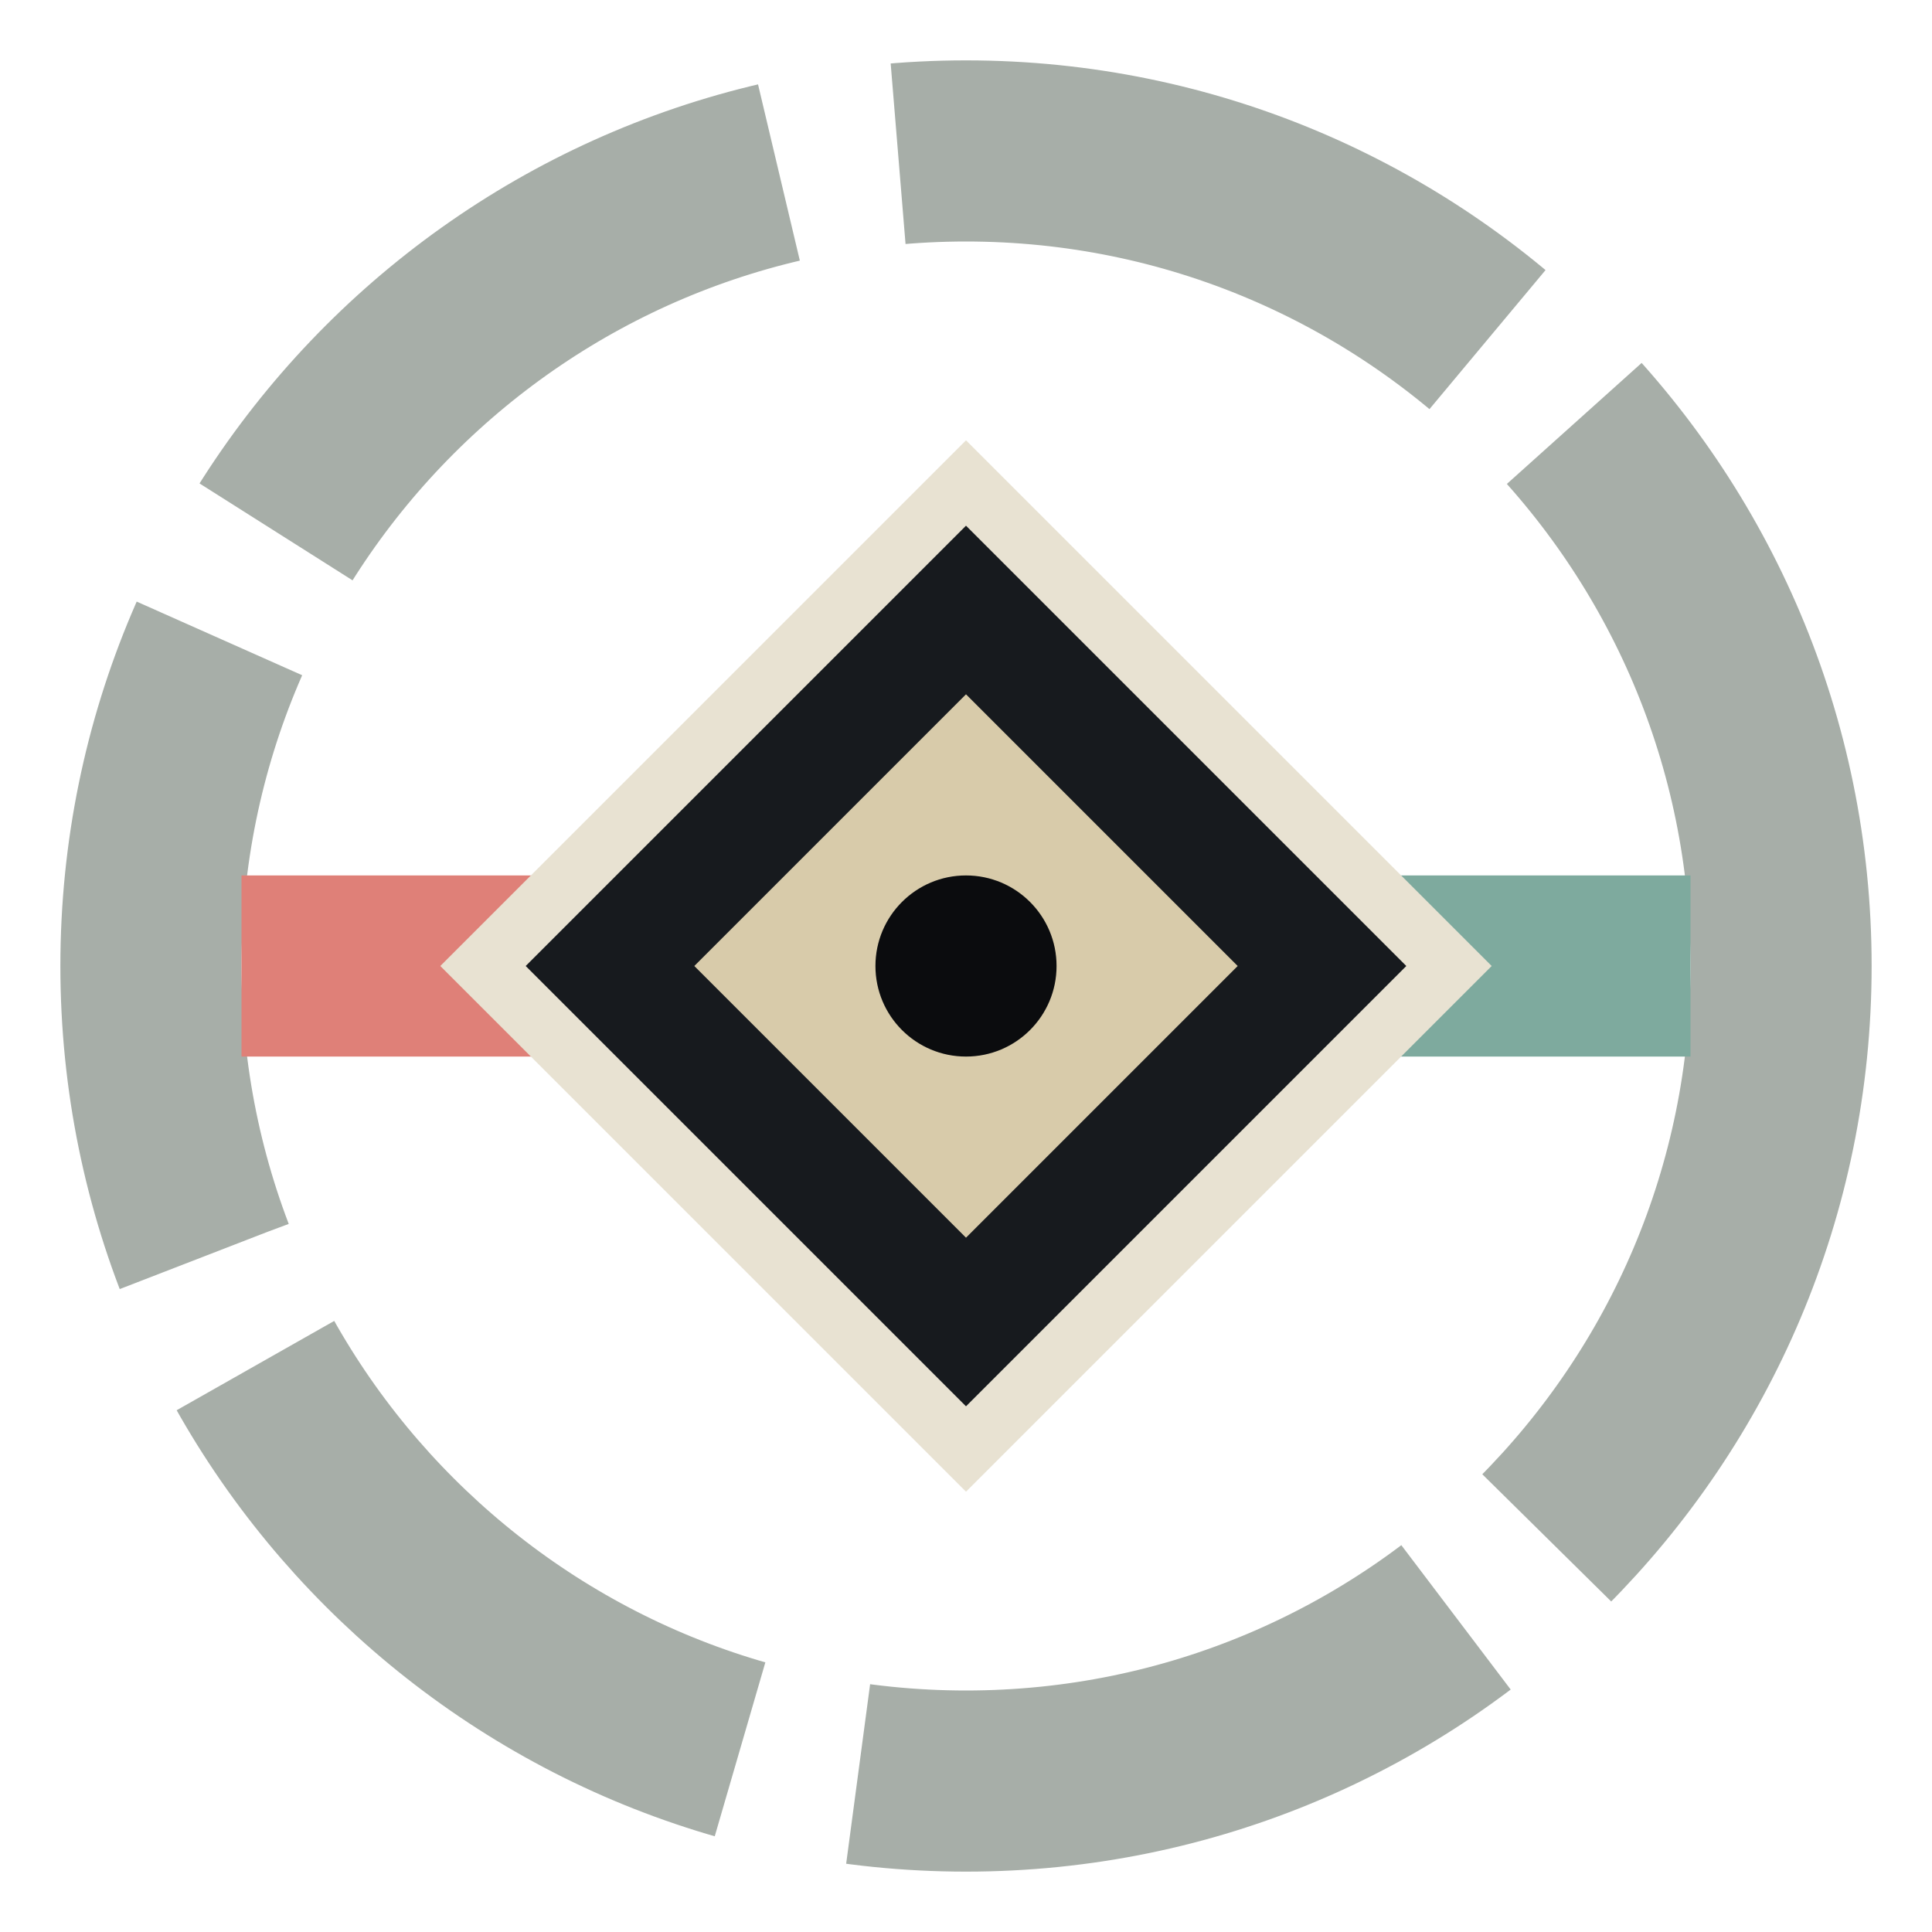
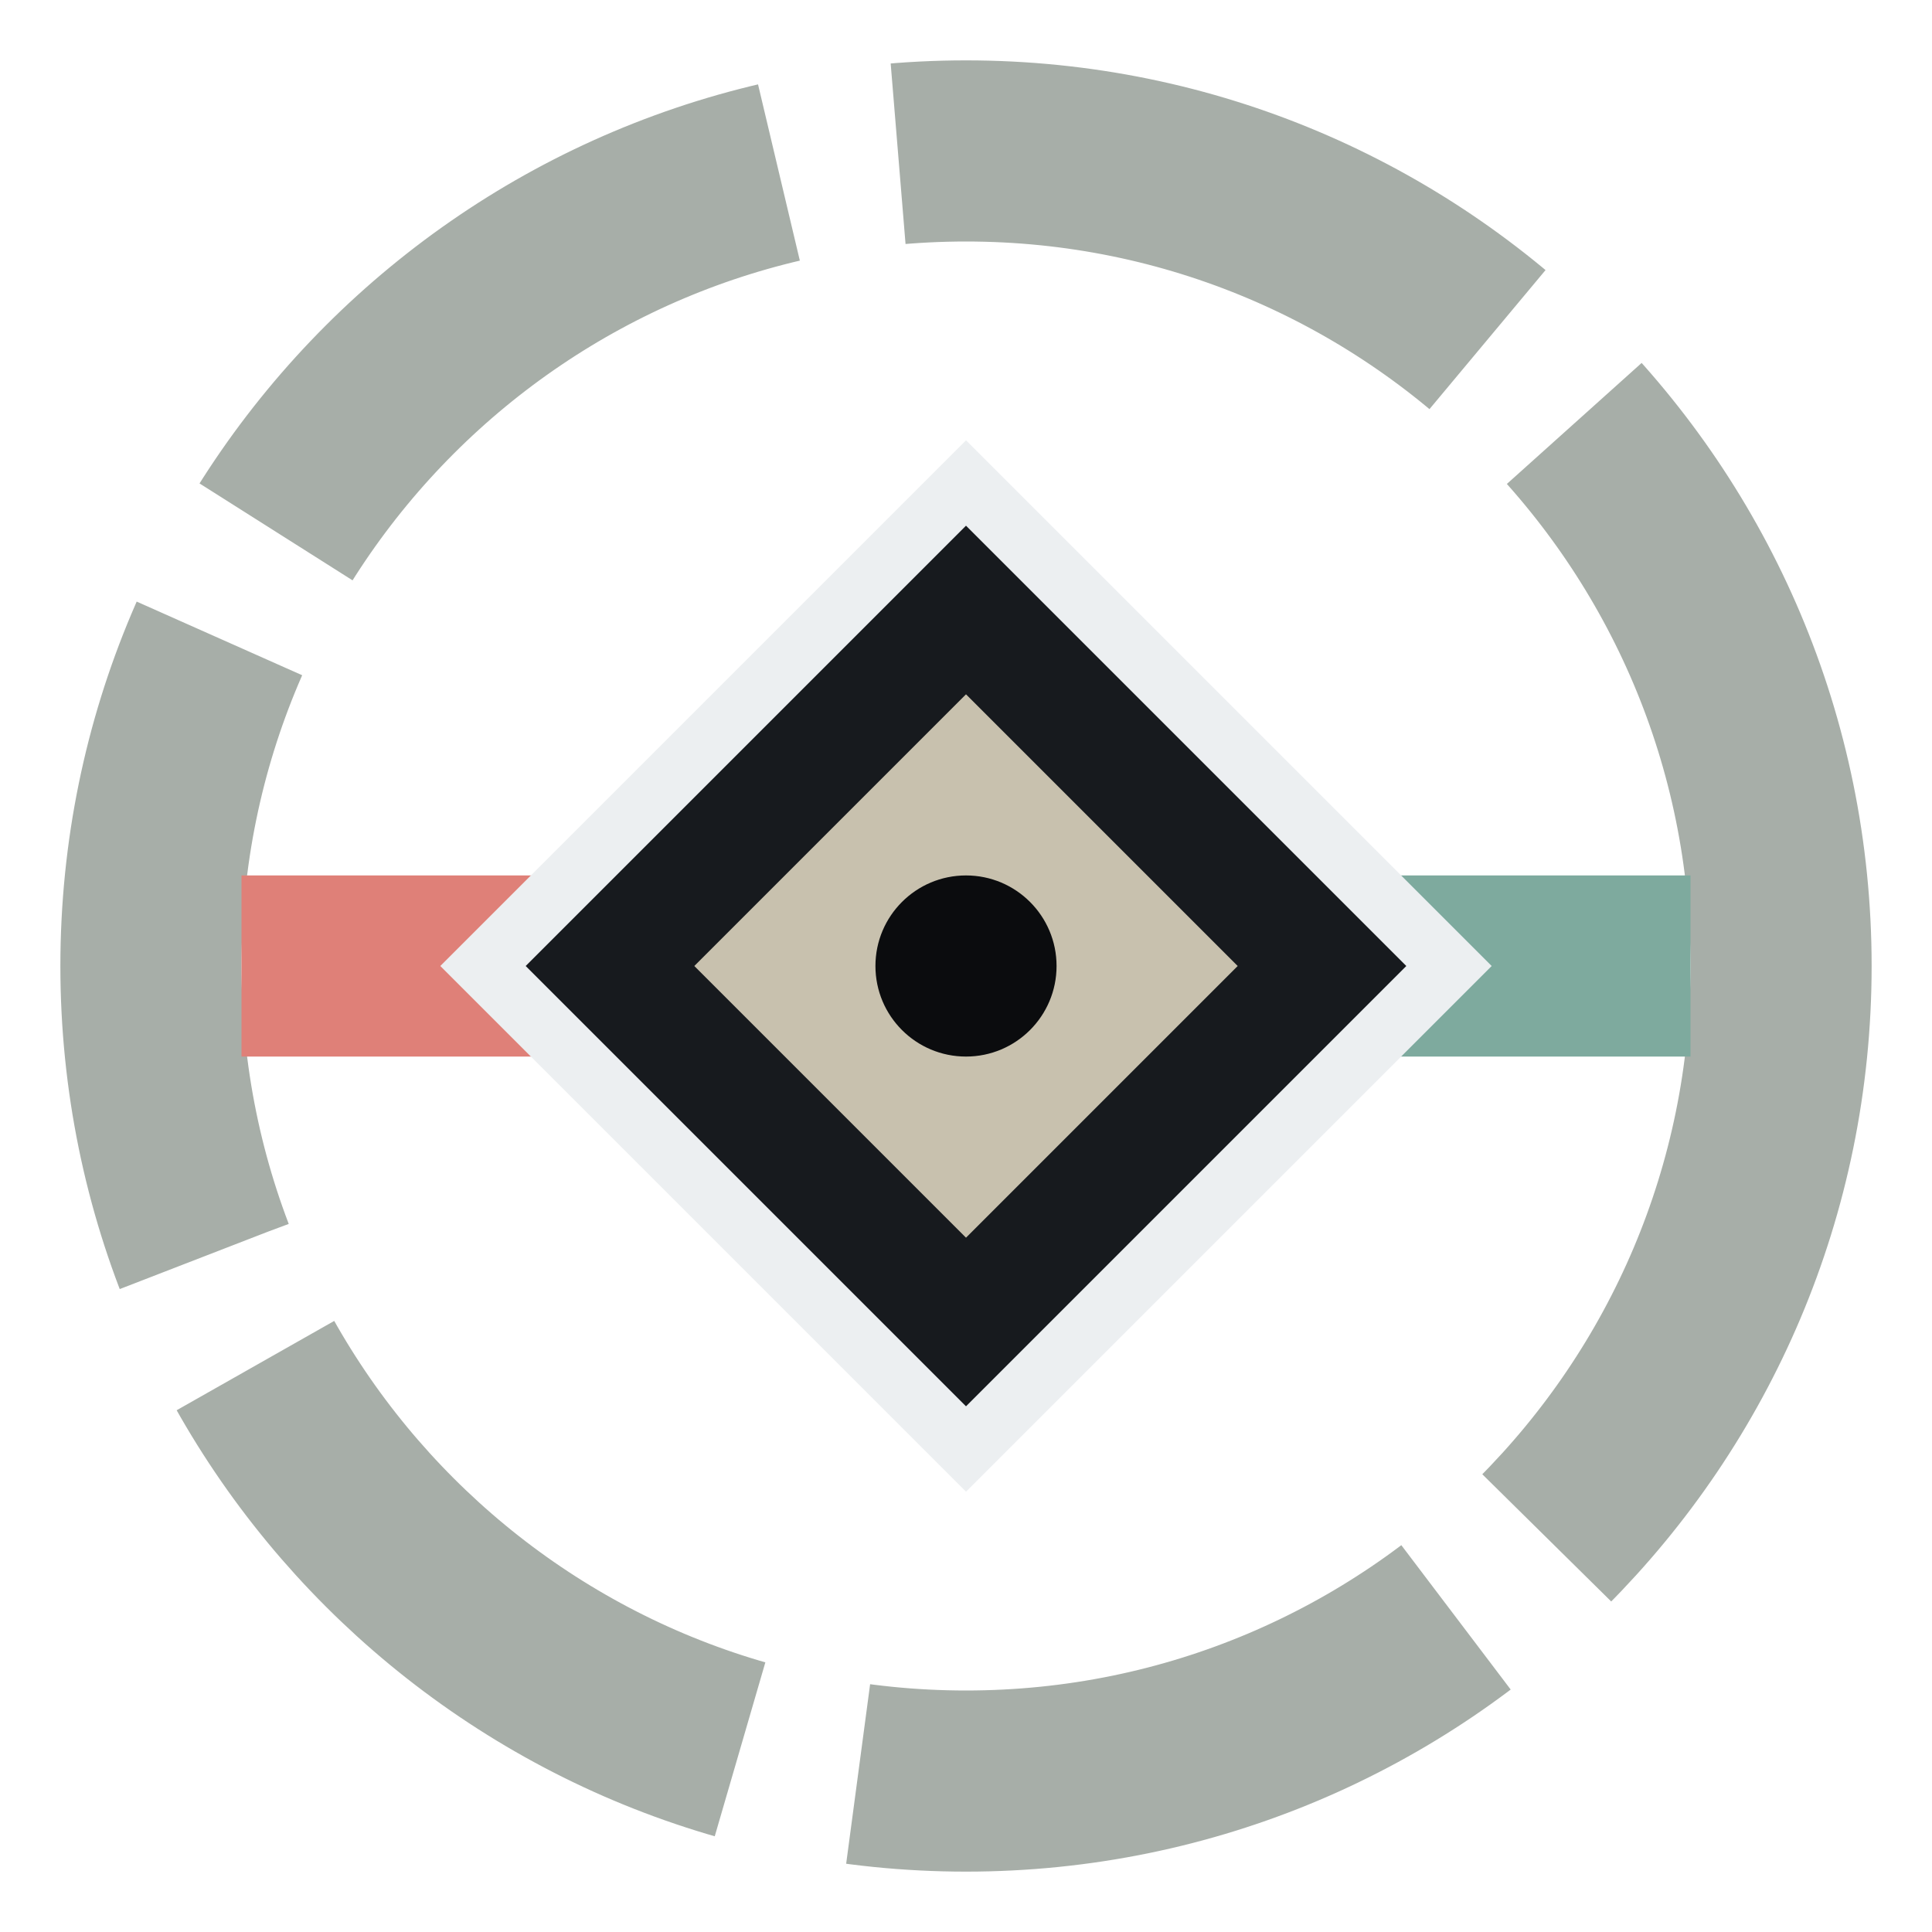
<svg xmlns="http://www.w3.org/2000/svg" viewBox="0 0 64 64" role="img" aria-labelledby="title description">
  <circle cx="32" cy="32" r="27" fill="none" stroke="#a7aea8" stroke-width="6" stroke-dasharray="21 4" />
  <path fill="#df8078" d="M8 29h17l7 3-7 3H8Z" />
  <path fill="#7eaa9e" d="M56 29H39l-7 3 7 3h17Z" />
-   <path fill="#171a1e" stroke="#e8e2d2" stroke-width="2" d="m32 16 16 16-16 16-16-16Z" />
-   <path fill="#d8cbaa" d="m32 23 9 9-9 9-9-9Z" />
+   <path fill="#171a1e" stroke="#eceff1" stroke-width="2" d="m32 16 16 16-16 16-16-16Z" />
+   <path fill="#c8c1ae" d="m32 23 9 9-9 9-9-9Z" />
  <circle cx="32" cy="32" r="3" fill="#0b0c0e" />
</svg>
